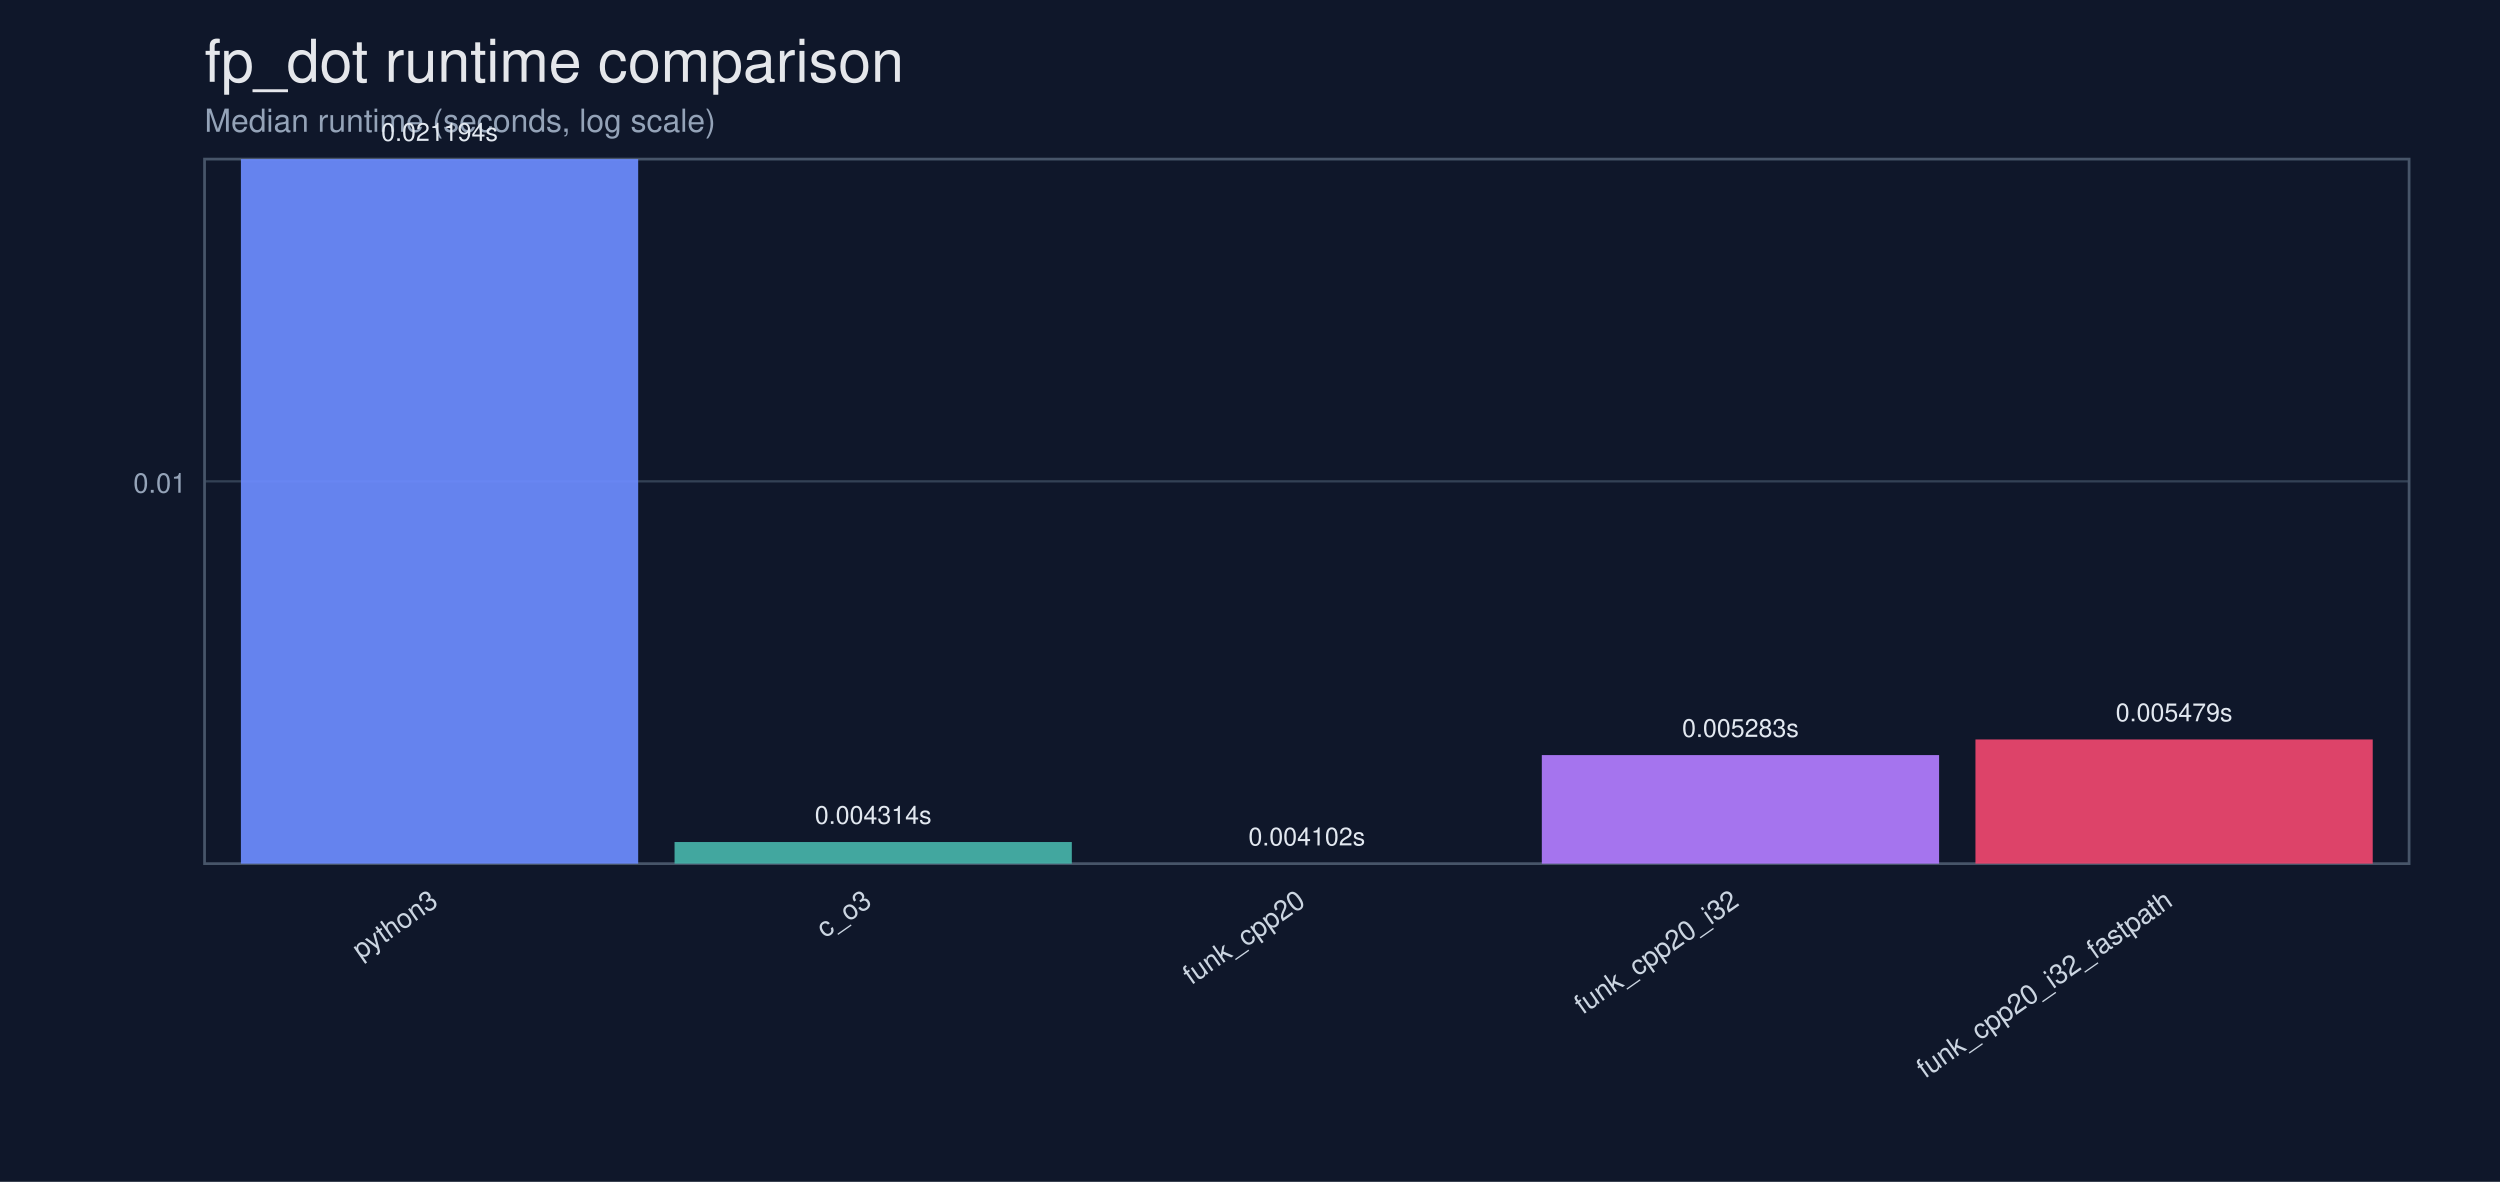
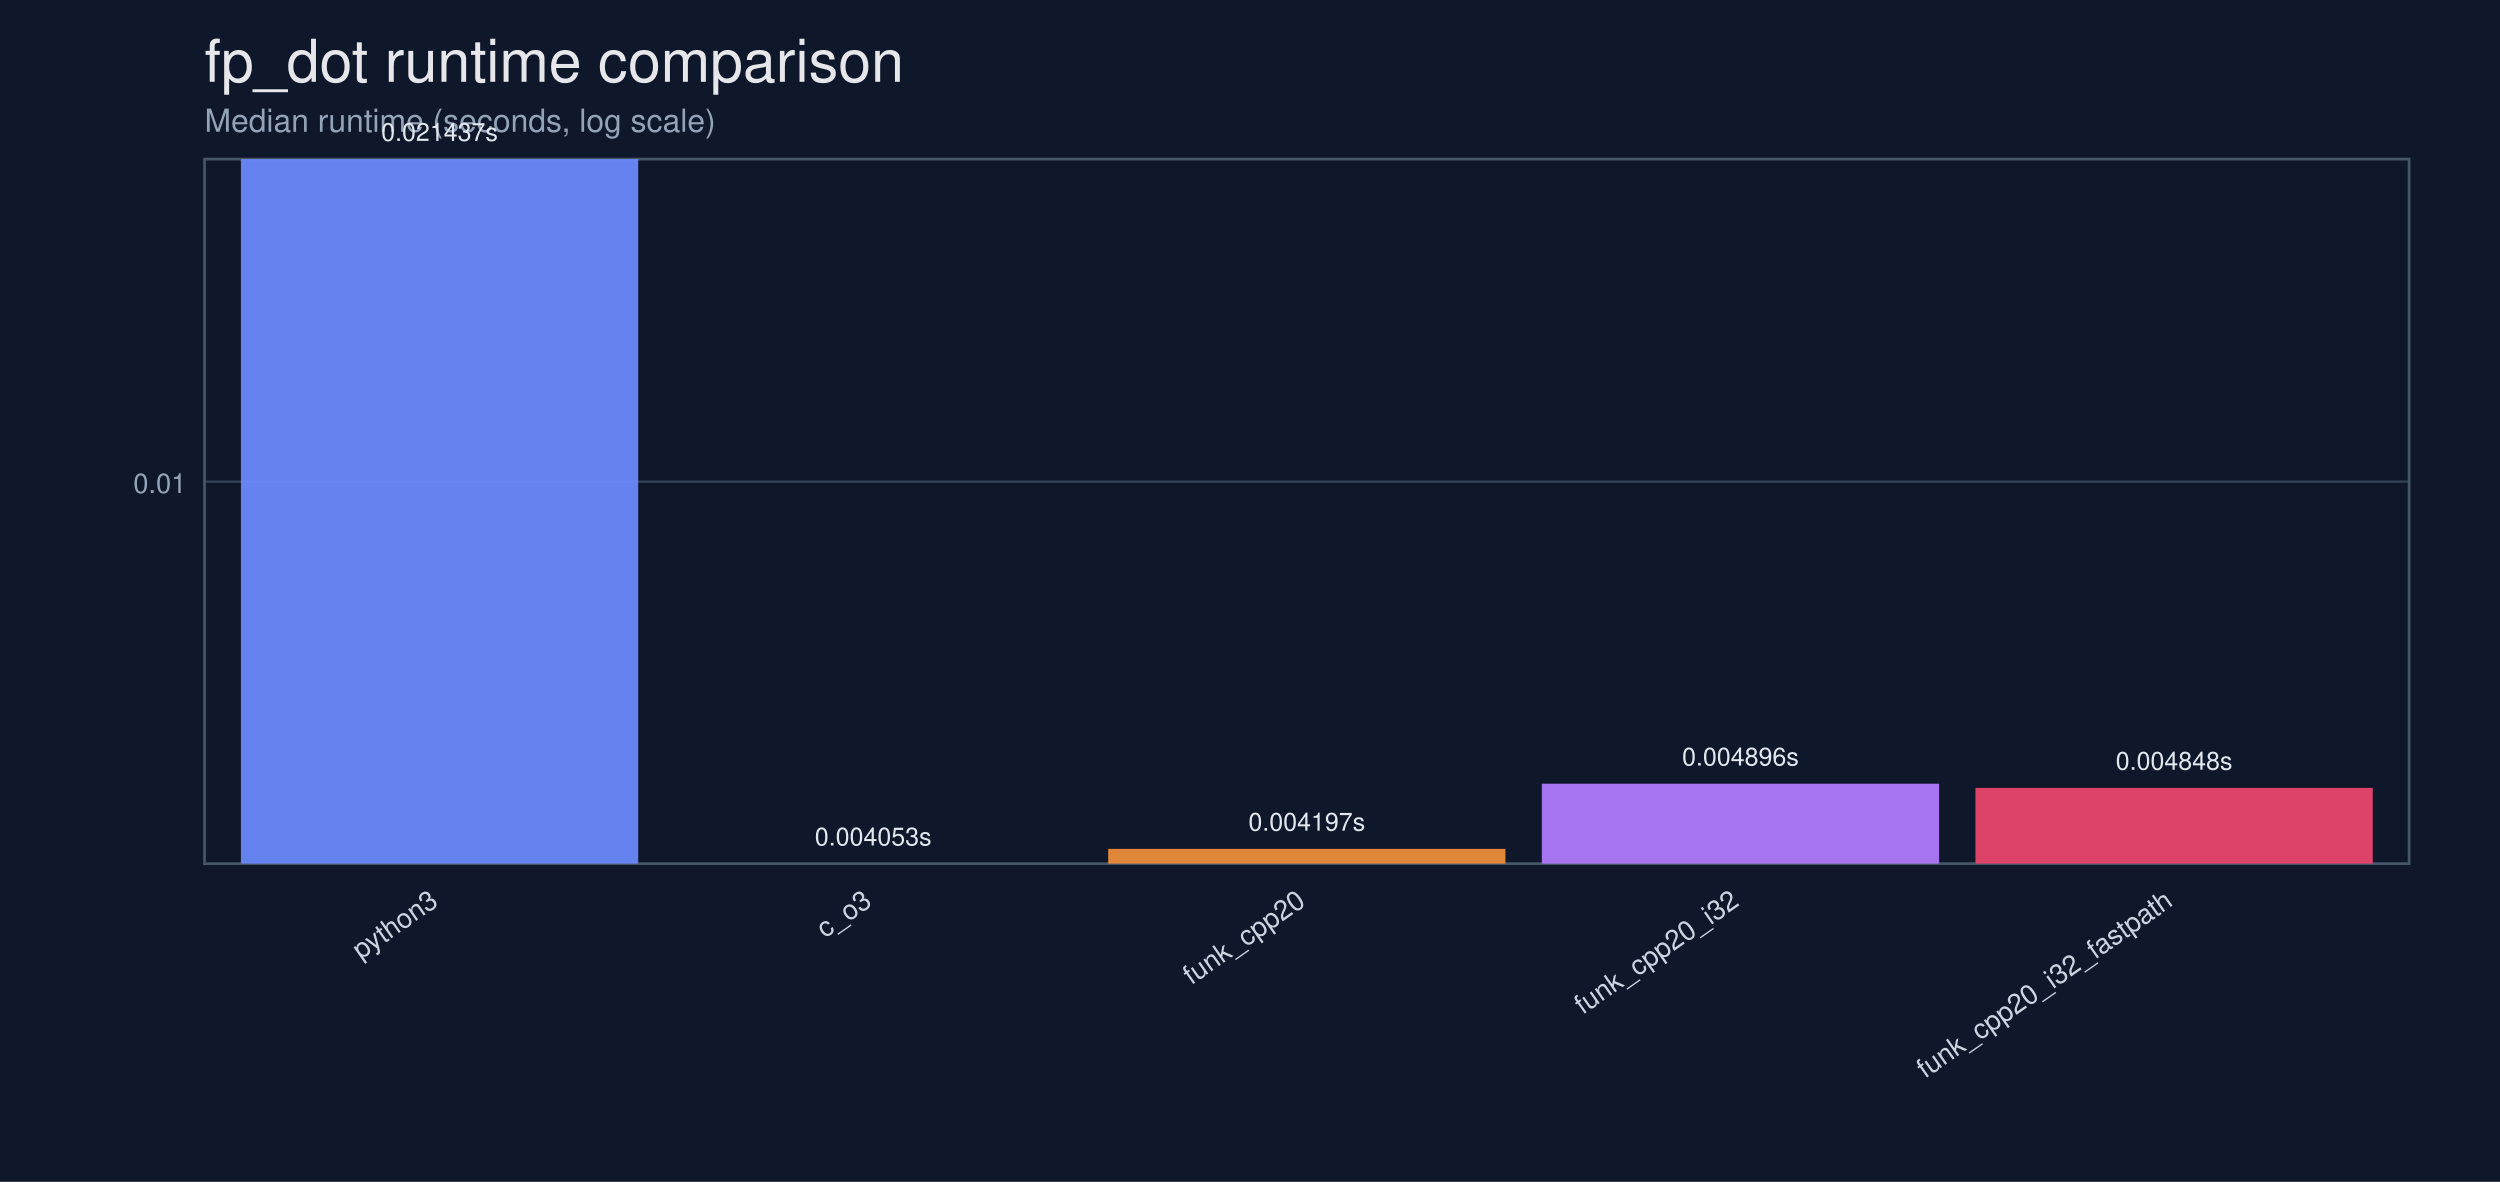
<svg xmlns="http://www.w3.org/2000/svg" width="1100" height="520" viewBox="0 0 1100 520">
  <rect width="100%" height="100%" fill="#0f172a" />
  <text x="90" y="36" fill="#e5e7eb" font-size="26" font-family="Helvetica, Arial">fp_dot runtime comparison</text>
  <text x="90" y="58" fill="#94a3b8" font-size="14" font-family="Helvetica, Arial">Median runtime (seconds, log scale)</text>
-   <line x1="90" y1="211.79" x2="1060" y2="211.79" stroke="#334155" stroke-width="1" />
-   <text x="82" y="216.79" text-anchor="end" fill="#94a3b8" font-size="12" font-family="Helvetica, Arial">0.01</text>
+   <line x1="90" y1="211.92" x2="1060" y2="211.92" stroke="#334155" stroke-width="1" />
+   <text x="82" y="216.92" text-anchor="end" fill="#94a3b8" font-size="12" font-family="Helvetica, Arial">0.01</text>
  <rect x="90" y="70" width="970" height="310" fill="none" stroke="#475569" stroke-width="1.2" />
  <rect x="106.00" y="70.00" width="174.80" height="310.00" fill="#6c8cff" opacity="0.92" />
-   <text x="193.40" y="62.00" text-anchor="middle" fill="#e2e8f0" font-size="11" font-family="Helvetica, Arial">0.021194s</text>
+   <text x="193.40" y="62.00" text-anchor="middle" fill="#e2e8f0" font-size="11" font-family="Helvetica, Arial">0.021437s</text>
  <text x="193.40" y="398.00" text-anchor="end" transform="rotate(-35 193.40,398.00)" fill="#cbd5e1" font-size="12" font-family="Helvetica, Arial">python3</text>
-   <rect x="296.80" y="370.49" width="174.80" height="9.51" fill="#46b3a9" opacity="0.92" />
-   <text x="384.20" y="362.49" text-anchor="middle" fill="#e2e8f0" font-size="11" font-family="Helvetica, Arial">0.004314s</text>
+   <rect x="296.80" y="380.00" width="174.80" height="0.00" fill="#46b3a9" opacity="0.92" />
+   <text x="384.20" y="372.00" text-anchor="middle" fill="#e2e8f0" font-size="11" font-family="Helvetica, Arial">0.004053s</text>
  <text x="384.20" y="398.00" text-anchor="end" transform="rotate(-35 384.20,398.00)" fill="#cbd5e1" font-size="12" font-family="Helvetica, Arial">c_o3</text>
-   <rect x="487.60" y="380.00" width="174.80" height="0.00" fill="#f28f3b" opacity="0.92" />
-   <text x="575.00" y="372.00" text-anchor="middle" fill="#e2e8f0" font-size="11" font-family="Helvetica, Arial">0.004102s</text>
+   <rect x="487.60" y="373.50" width="174.80" height="6.50" fill="#f28f3b" opacity="0.92" />
+   <text x="575.00" y="365.50" text-anchor="middle" fill="#e2e8f0" font-size="11" font-family="Helvetica, Arial">0.004197s</text>
  <text x="575.00" y="398.00" text-anchor="end" transform="rotate(-35 575.00,398.00)" fill="#cbd5e1" font-size="12" font-family="Helvetica, Arial">funk_cpp20</text>
-   <rect x="678.40" y="332.24" width="174.80" height="47.76" fill="#b27cff" opacity="0.92" />
-   <text x="765.80" y="324.24" text-anchor="middle" fill="#e2e8f0" font-size="11" font-family="Helvetica, Arial">0.005283s</text>
+   <rect x="678.40" y="344.83" width="174.80" height="35.17" fill="#b27cff" opacity="0.92" />
+   <text x="765.80" y="336.83" text-anchor="middle" fill="#e2e8f0" font-size="11" font-family="Helvetica, Arial">0.004896s</text>
  <text x="765.80" y="398.00" text-anchor="end" transform="rotate(-35 765.80,398.00)" fill="#cbd5e1" font-size="12" font-family="Helvetica, Arial">funk_cpp20_i32</text>
-   <rect x="869.20" y="325.36" width="174.80" height="54.64" fill="#ef476f" opacity="0.92" />
-   <text x="956.60" y="317.36" text-anchor="middle" fill="#e2e8f0" font-size="11" font-family="Helvetica, Arial">0.005479s</text>
+   <rect x="869.20" y="346.67" width="174.80" height="33.33" fill="#ef476f" opacity="0.92" />
+   <text x="956.60" y="338.67" text-anchor="middle" fill="#e2e8f0" font-size="11" font-family="Helvetica, Arial">0.004848s</text>
  <text x="956.60" y="398.00" text-anchor="end" transform="rotate(-35 956.60,398.00)" fill="#cbd5e1" font-size="12" font-family="Helvetica, Arial">funk_cpp20_i32_fastpath</text>
</svg>
